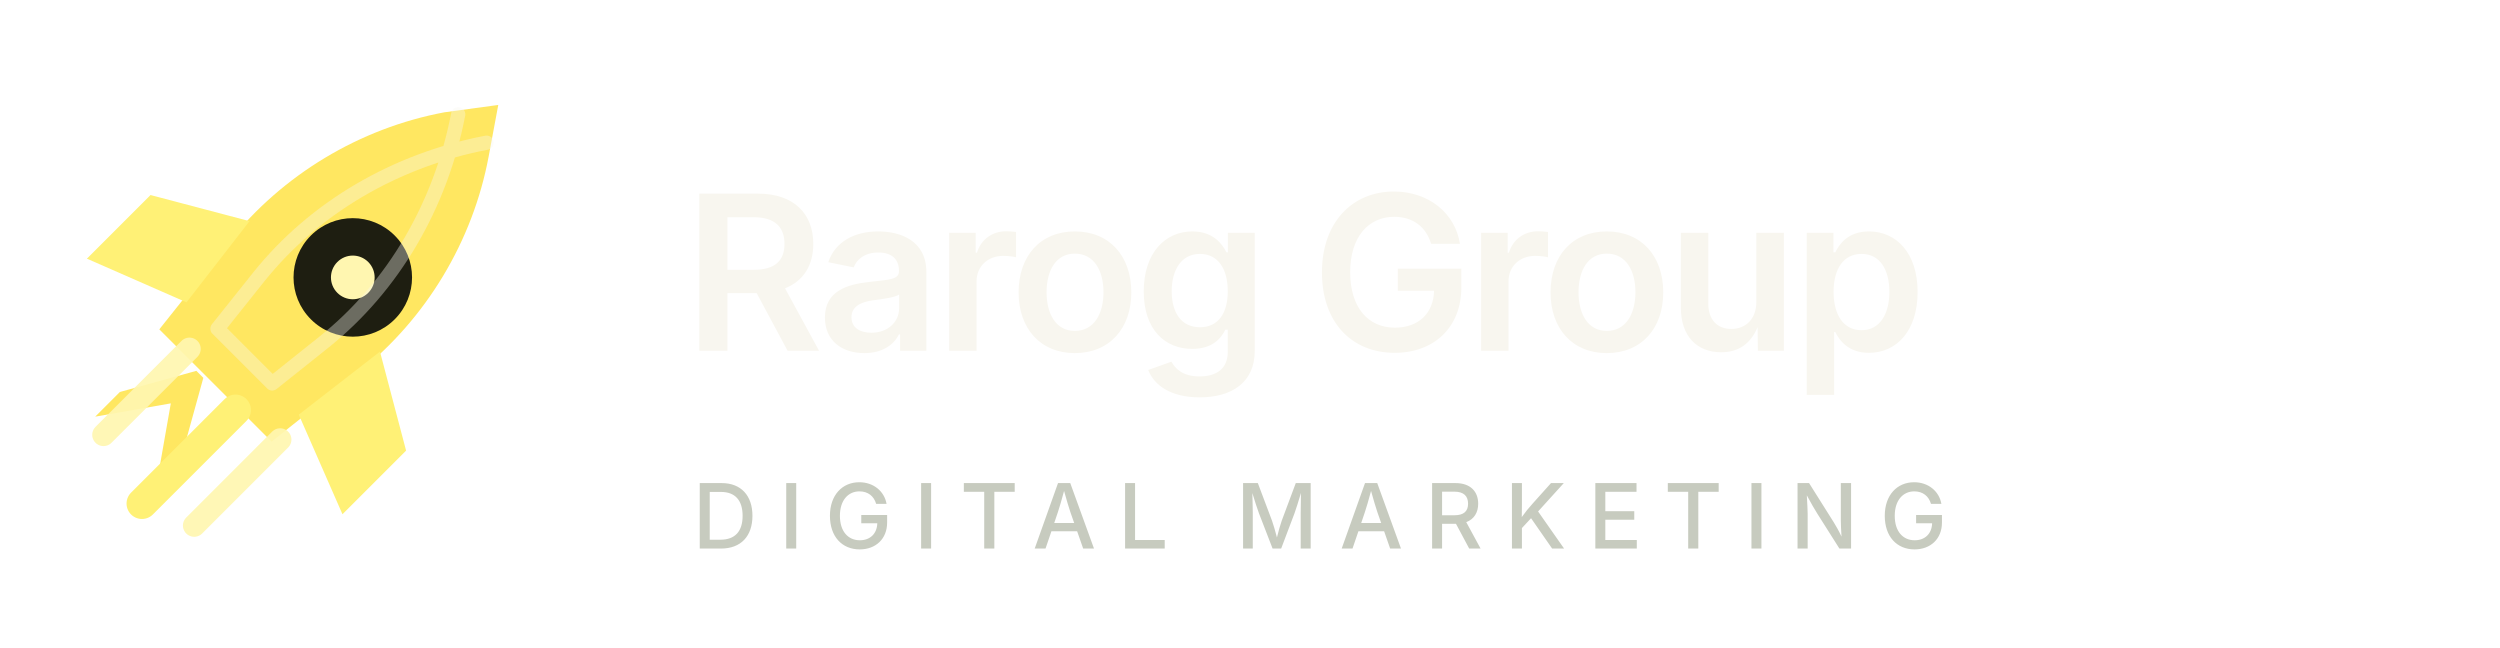
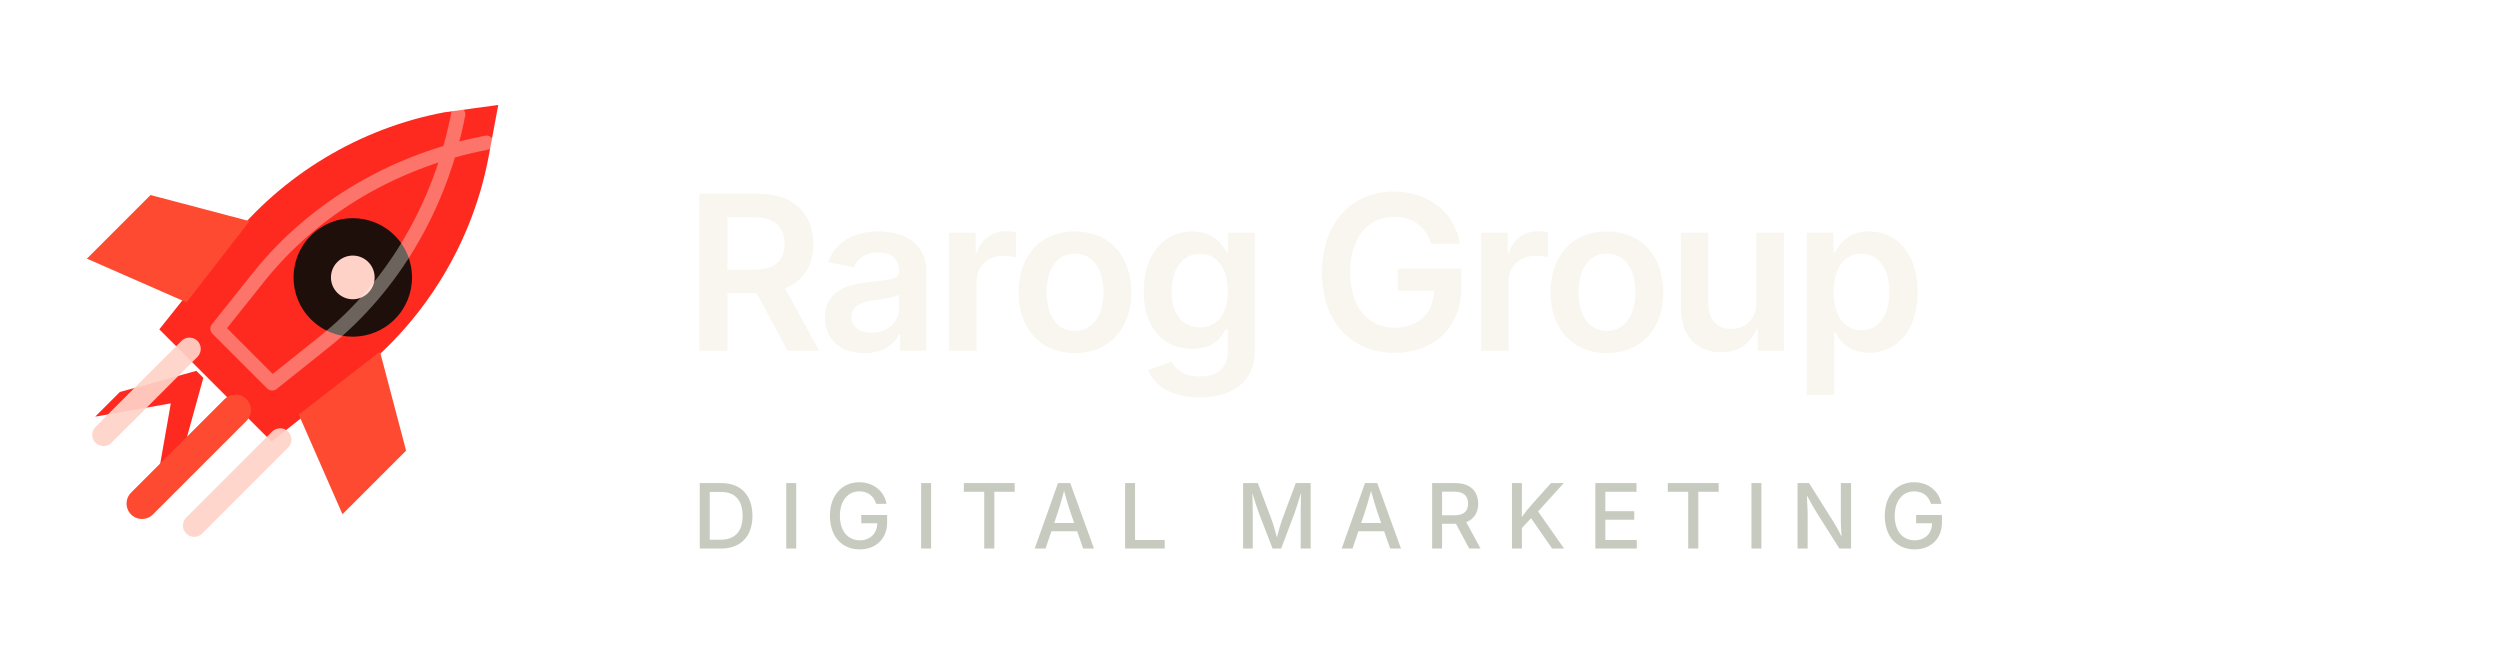
<svg xmlns="http://www.w3.org/2000/svg" width="278" height="72" viewBox="0 0 278 72" fill="none" role="img" aria-labelledby="rarogLogoTitle rarogLogoDesc">
  <g transform="translate(0 4) scale(0.66)">
-     <path d="M74.88 12.86C60.56 15.54 47.56 23.42 38.62 34.64L26.84 49.43L45.76 68.35L60.55 56.57C71.77 47.63 79.65 34.63 82.33 20.31L83.95 11.62L74.88 12.86Z" fill="#FFE761" />
-     <path d="M42.04 31.2L25.36 26.8L14.64 37.52L31.42 44.88L42.04 31.2Z" fill="#FFF176" />
-     <path d="M64.02 53.18L68.42 69.86L57.7 80.58L50.34 63.8L64.02 53.18Z" fill="#FFF176" />
+     <path d="M74.88 12.86C60.56 15.54 47.56 23.42 38.62 34.64L26.84 49.43L45.76 68.35L60.55 56.57C71.77 47.63 79.65 34.63 82.33 20.31L83.95 11.62L74.88 12.86Z" fill="#FF2A1F" />
+     <path d="M42.04 31.2L25.36 26.8L14.64 37.52L31.42 44.88L42.04 31.2Z" fill="#FF4A32" />
+     <path d="M64.02 53.18L68.42 69.86L57.7 80.58L50.34 63.8L64.02 53.18Z" fill="#FF4A32" />
    <path d="M52.38 33.62C56.28 29.72 62.6 29.72 66.5 33.62C70.4 37.52 70.4 43.84 66.5 47.74C62.6 51.64 56.28 51.64 52.38 47.74C48.48 43.84 48.48 37.52 52.38 33.62Z" fill="#0B0D0A" fill-opacity="0.92" />
-     <path d="M56.84 38.08C58.28 36.64 60.6 36.64 62.04 38.08C63.48 39.52 63.48 41.84 62.04 43.28C60.6 44.72 58.28 44.72 56.84 43.28C55.4 41.84 55.4 39.52 56.84 38.08Z" fill="#FFF6B0" />
-     <path d="M33.08 56.42L20.2 59.98L16.04 64.14L28.78 61.9L26.54 74.64L30.7 70.48L34.26 57.6L33.08 56.42Z" fill="#FFE761" />
-     <path d="M39.68 63.02L23.92 78.78" stroke="#FFF176" stroke-width="5.2" stroke-linecap="round" />
-     <path d="M31.92 52.72L17.44 67.2" stroke="#FFF6B0" stroke-width="3.8" stroke-linecap="round" opacity="0.92" />
-     <path d="M47.2 68L32.72 82.48" stroke="#FFF6B0" stroke-width="3.8" stroke-linecap="round" opacity="0.92" />
+     <path d="M56.84 38.08C58.28 36.64 60.6 36.64 62.04 38.08C63.48 39.52 63.48 41.84 62.04 43.28C60.6 44.72 58.28 44.72 56.84 43.28C55.4 41.84 55.4 39.52 56.84 38.08Z" fill="#FFD2C8" />
+     <path d="M33.08 56.42L20.2 59.98L16.04 64.14L28.78 61.9L26.54 74.64L30.7 70.48L34.26 57.6L33.08 56.42Z" fill="#FF2A1F" />
+     <path d="M39.68 63.02L23.92 78.78" stroke="#FF4A32" stroke-width="5.2" stroke-linecap="round" />
+     <path d="M31.92 52.72L17.44 67.2" stroke="#FFD2C8" stroke-width="3.8" stroke-linecap="round" opacity="0.92" />
+     <path d="M47.2 68L32.72 82.48" stroke="#FFD2C8" stroke-width="3.8" stroke-linecap="round" opacity="0.92" />
    <path d="M77.2 13.2C74.28 28.42 66.34 42.18 54.58 51.58L45.86 58.54L36.64 49.32L43.6 40.6C53 28.84 66.76 20.9 81.98 17.98" stroke="#F8F6EF" stroke-width="2.4" stroke-linecap="round" stroke-linejoin="round" opacity="0.36" />
  </g>
  <g transform="translate(76 18)">
    <text x="0" y="21" fill="#F8F6EF" font-family="Space Grotesk, Manrope, Inter, Arial, sans-serif" font-size="24" font-weight="600" letter-spacing="-0.7">
      Rarog Group
    </text>
    <text x="1" y="43" fill="#C7CBBF" font-family="Inter, Manrope, Arial, sans-serif" font-size="10" font-weight="500" letter-spacing="2.4">
      DIGITAL MARKETING
    </text>
  </g>
</svg>
